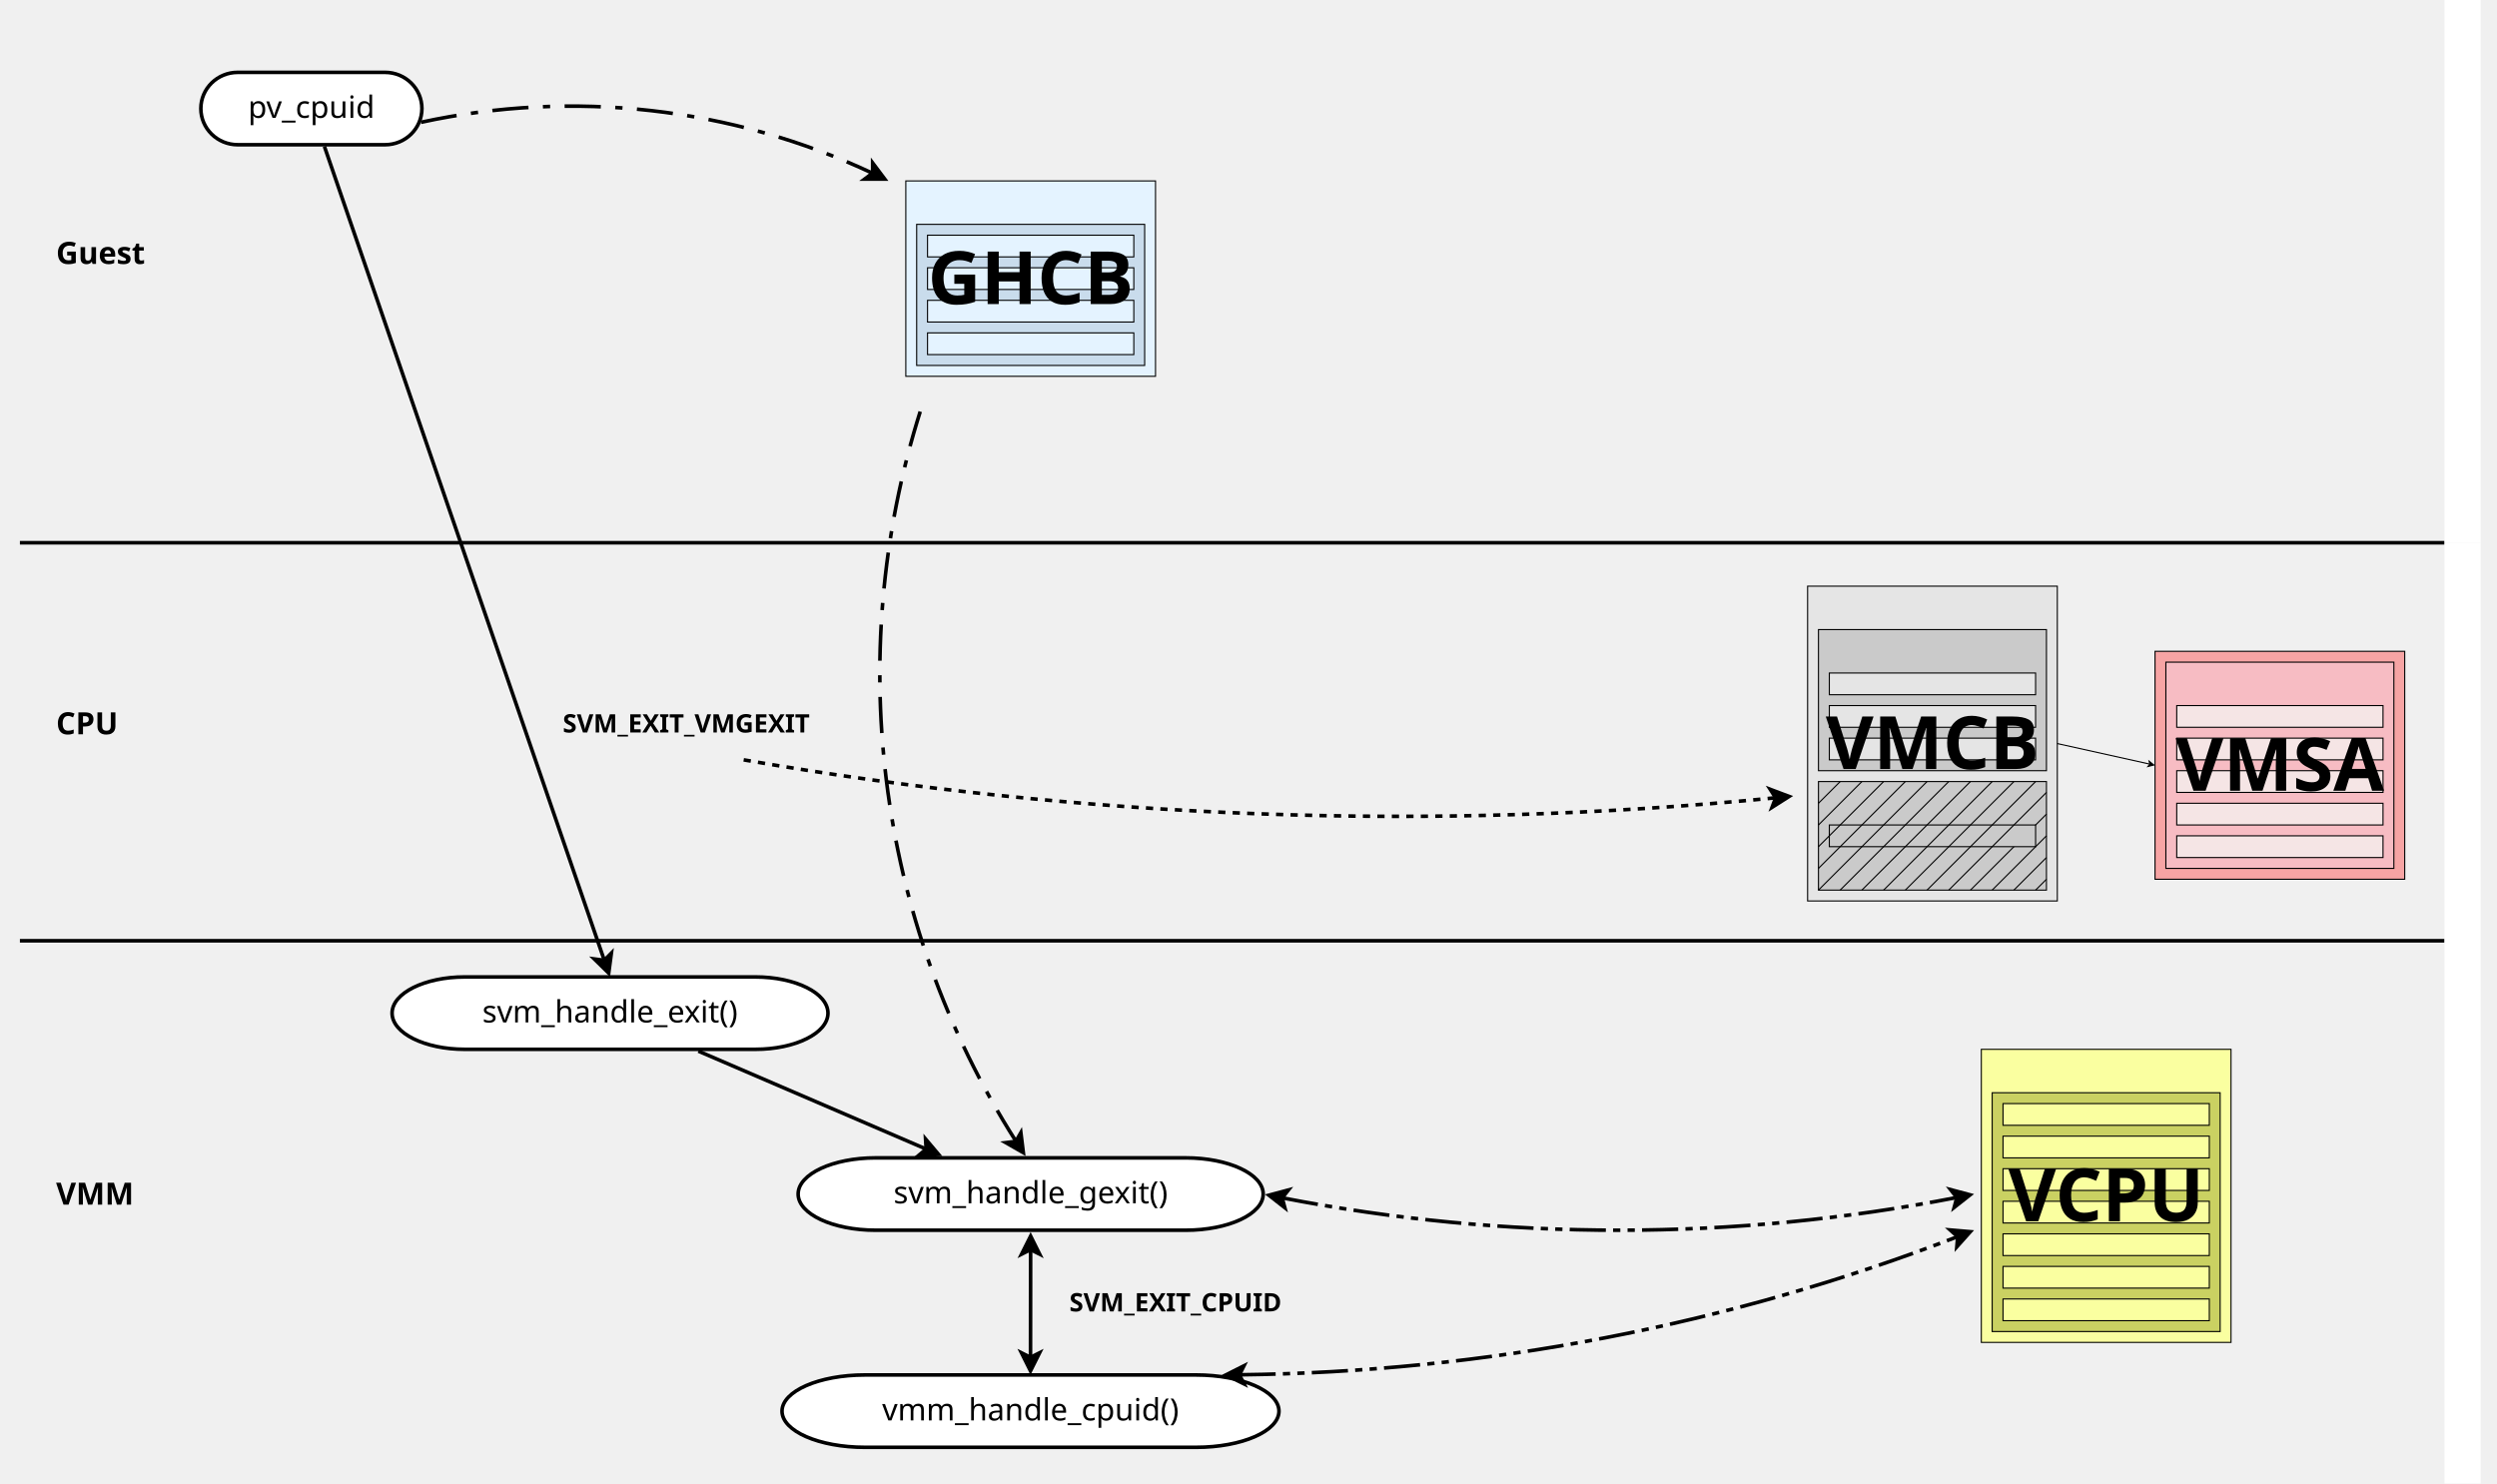
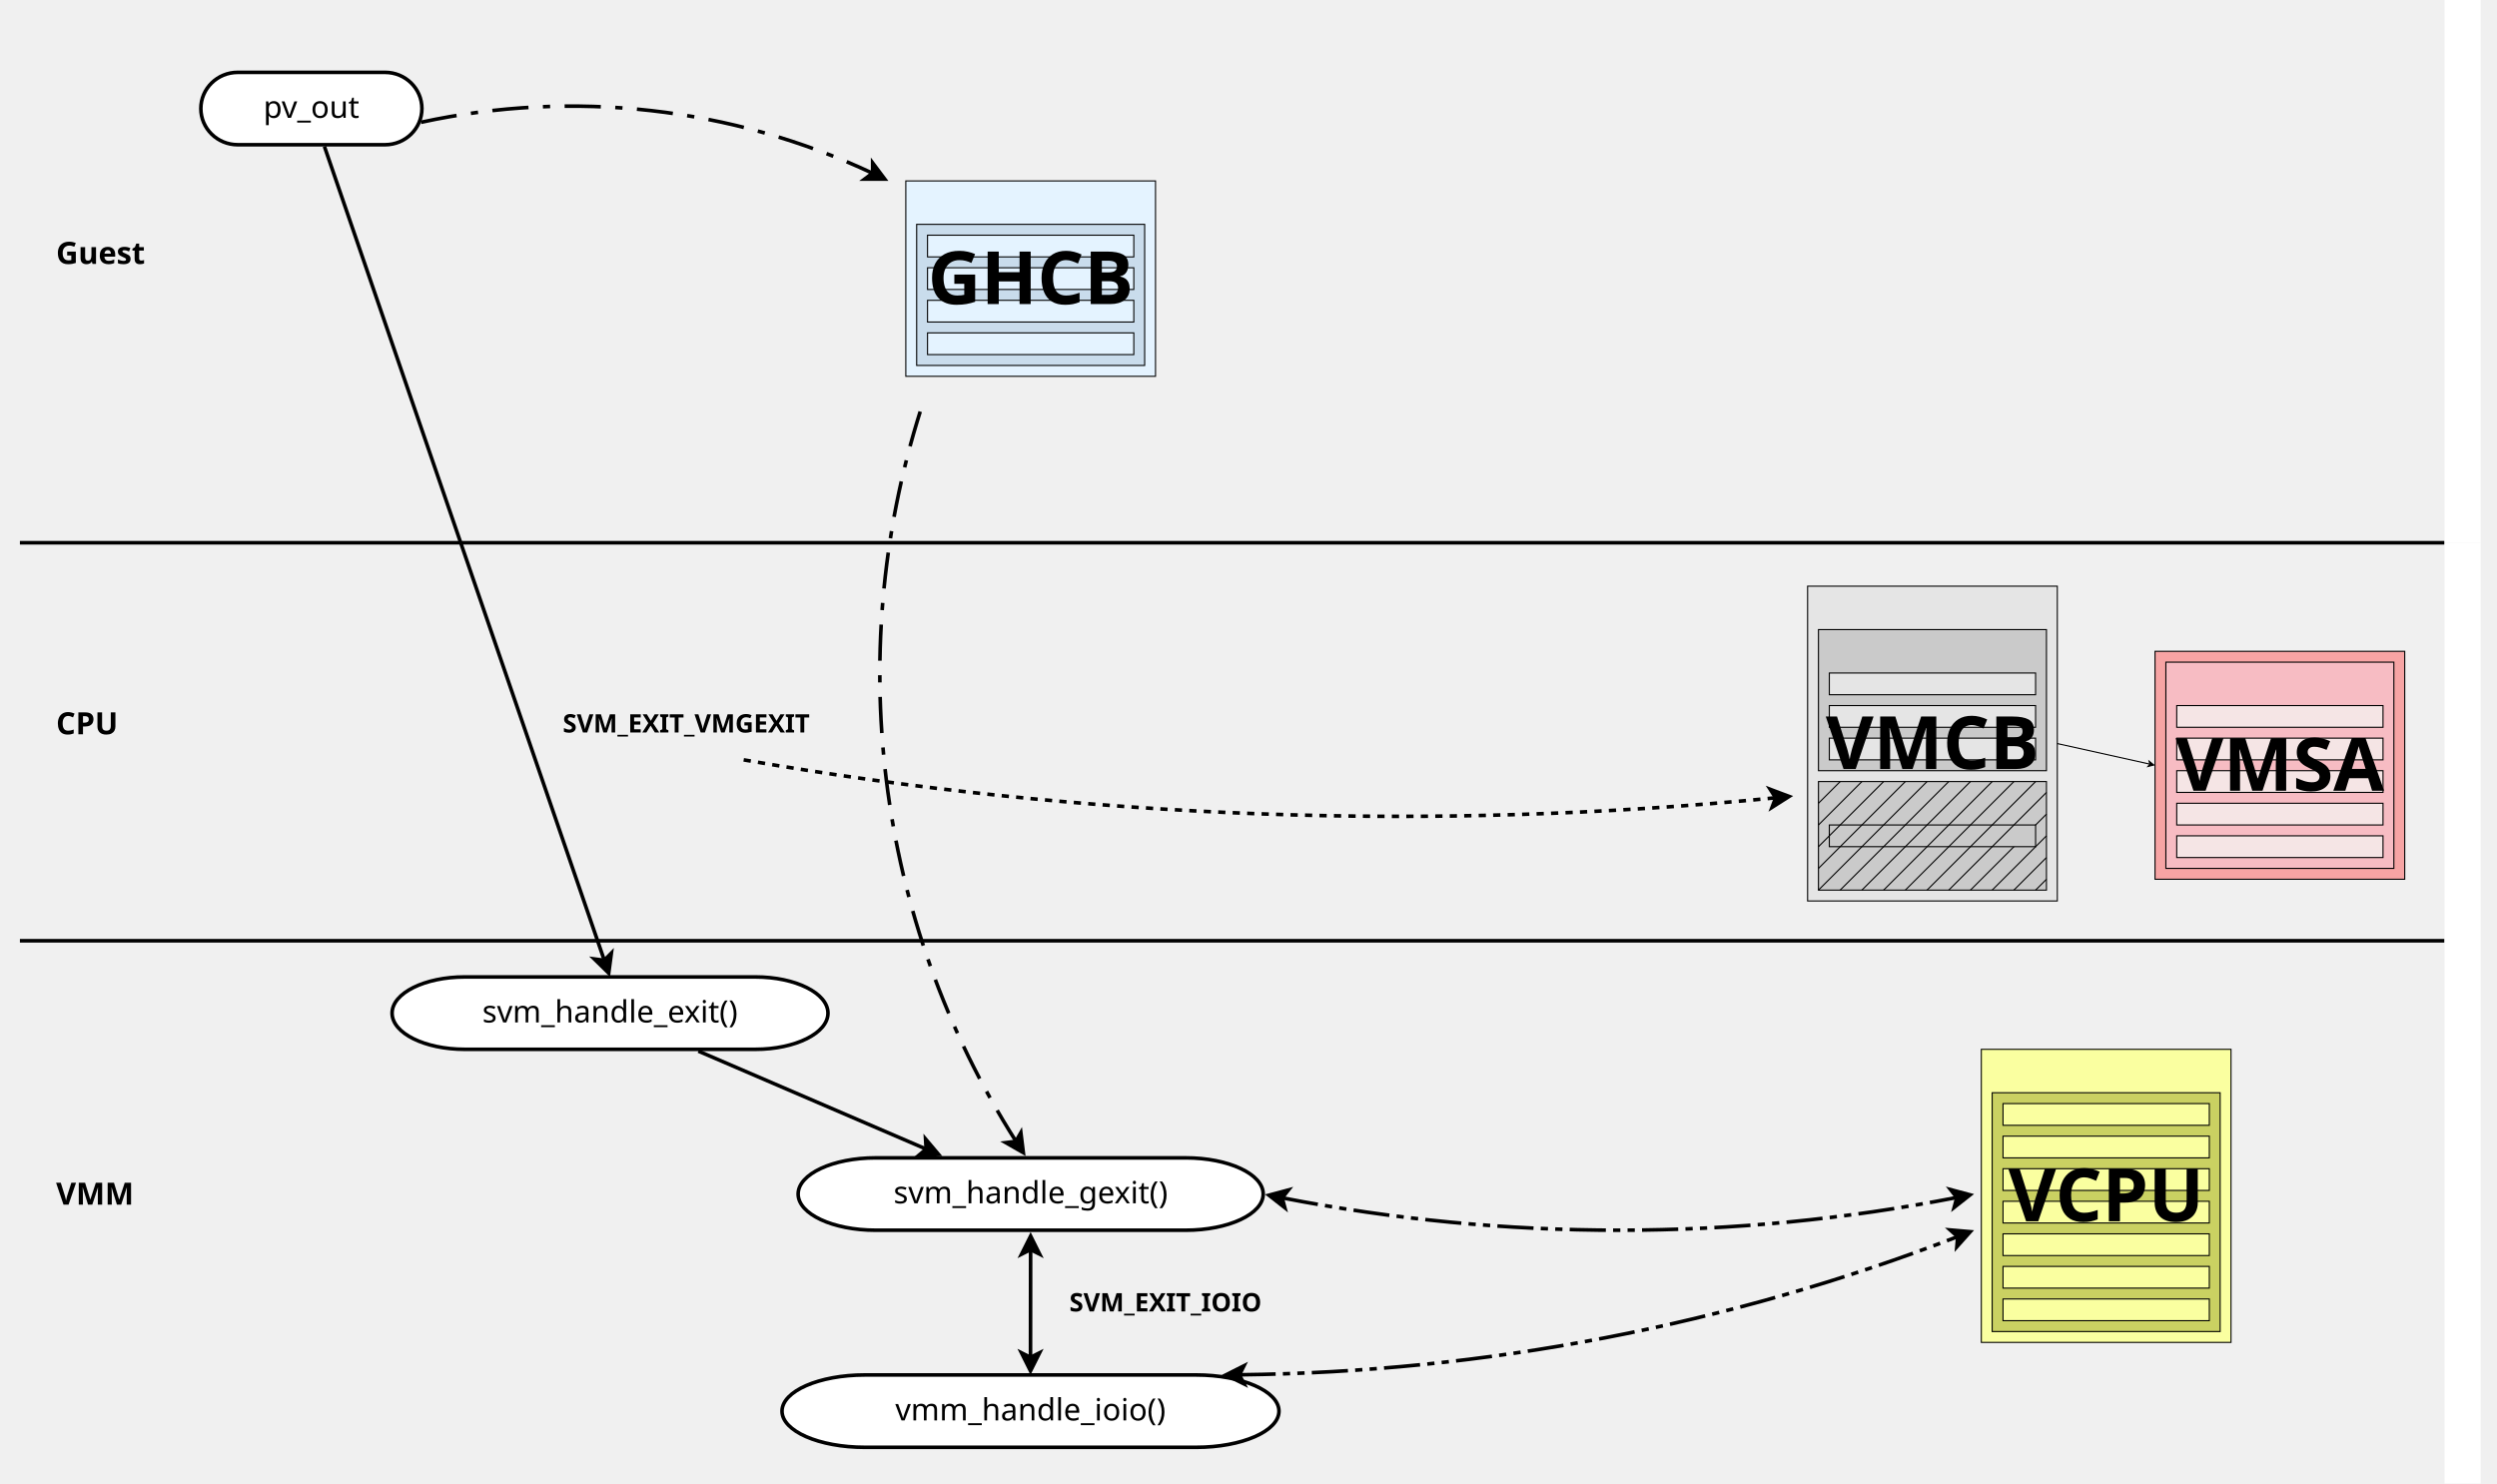
<svg xmlns="http://www.w3.org/2000/svg" width="69cm" height="41cm" viewBox="-2 0 1362 820">
  <defs />
  <g id="Background">
    <text font-size="16.933" style="fill: #000000; fill-opacity: 1; stroke: none;text-anchor:start;font-family:sans-serif;font-style:normal;font-weight:700" x="20" y="405.862">
      <tspan x="20" y="405.862">CPU</tspan>
    </text>
    <text font-size="16.933" style="fill: #000000; fill-opacity: 1; stroke: none;text-anchor:start;font-family:sans-serif;font-style:normal;font-weight:700" x="20" y="665.862">
      <tspan x="20" y="665.862">VMM</tspan>
    </text>
    <text font-size="16.933" style="fill: #000000; fill-opacity: 1; stroke: none;text-anchor:start;font-family:sans-serif;font-style:normal;font-weight:700" x="20" y="145.862">
      <tspan x="20" y="145.862">Guest</tspan>
    </text>
    <g>
      <path style="fill: #ffffff; fill-opacity: 1; stroke-opacity: 1; stroke-width: 2; stroke: #000000" fill-rule="evenodd" d="M 120.362 40 L 201.813,40 C 213.058,40 222.175,48.954 222.175,60 C 222.175,71.046 213.058,80 201.813,80 L 120.362,80 C 109.117,80 100,71.046 100,60 C 100,48.954 109.117,40 120.362,40z" />
      <text font-size="16.933" style="fill: #000000; fill-opacity: 1; stroke: none;text-anchor:middle;font-family:sans-serif;font-style:normal;font-weight:normal" x="161.088" y="65.135">
-         <tspan x="161.088" y="65.135">pv_cpuid</tspan>
+         <tspan x="161.088" y="65.135">pv_out</tspan>
      </text>
    </g>
    <g>
      <path style="fill: #ffffff; fill-opacity: 1; stroke-opacity: 1; stroke-width: 2; stroke: #000000" fill-rule="evenodd" d="M 245.838 540 L 406.438,540 C 428.612,540 446.588,548.954 446.588,560 C 446.588,571.046 428.612,580 406.438,580 L 245.838,580 C 223.664,580 205.688,571.046 205.688,560 C 205.688,548.954 223.664,540 245.838,540z" />
      <text font-size="16.933" style="fill: #000000; fill-opacity: 1; stroke: none;text-anchor:middle;font-family:sans-serif;font-style:normal;font-weight:normal" x="326.138" y="565.135">
        <tspan x="326.138" y="565.135">svm_handle_exit()</tspan>
      </text>
    </g>
    <g>
      <path style="fill: #ffffff; fill-opacity: 1; stroke-opacity: 1; stroke-width: 2; stroke: #000000" fill-rule="evenodd" d="M 466.963 760 L 650.063,760 C 675.344,760 695.838,768.954 695.838,780 C 695.838,791.046 675.344,800 650.063,800 L 466.963,800 C 441.682,800 421.188,791.046 421.188,780 C 421.188,768.954 441.682,760 466.963,760z" />
      <text font-size="16.933" style="fill: #000000; fill-opacity: 1; stroke: none;text-anchor:middle;font-family:sans-serif;font-style:normal;font-weight:normal" x="558.513" y="785.135">
-         <tspan x="558.513" y="785.135">vmm_handle_cpuid()</tspan>
+         <tspan x="558.513" y="785.135">vmm_handle_ioio()</tspan>
      </text>
    </g>
    <line style="fill: none; stroke-opacity: 1; stroke-width: 2; stroke: #000000" x1="0" y1="520" x2="1340" y2="520" />
    <line style="fill: none; stroke-opacity: 1; stroke-width: 2; stroke: #000000" x1="0" y1="300" x2="1340" y2="300" />
    <g>
      <path style="fill: #ffffff; fill-opacity: 1; stroke-opacity: 1; stroke-width: 2; stroke: #000000" fill-rule="evenodd" d="M 472.938 640 L 644.287,640 C 667.946,640 687.125,648.954 687.125,660 C 687.125,671.046 667.946,680 644.287,680 L 472.938,680 C 449.279,680 430.1,671.046 430.1,660 C 430.1,648.954 449.279,640 472.938,640z" />
      <text font-size="16.933" style="fill: #000000; fill-opacity: 1; stroke: none;text-anchor:middle;font-family:sans-serif;font-style:normal;font-weight:normal" x="558.612" y="665.135">
        <tspan x="558.612" y="665.135">svm_handle_gexit()</tspan>
      </text>
    </g>
    <g>
      <line style="fill: none; stroke-opacity: 1; stroke-width: 2; stroke: #000000" x1="168.305" y1="80.991" x2="322.972" y2="530.793" />
      <polygon style="fill: #000000; fill-opacity: 1; stroke-opacity: 1; stroke-width: 2; stroke: #000000" fill-rule="evenodd" points="325.411,537.885 317.431,530.055 322.972,530.793 326.887,526.803 " />
    </g>
    <g>
      <line style="fill: none; stroke-opacity: 1; stroke-width: 2; stroke: #000000" x1="374.963" y1="581.002" x2="500.844" y2="635.151" />
      <polygon style="fill: #000000; fill-opacity: 1; stroke-opacity: 1; stroke-width: 2; stroke: #000000" fill-rule="evenodd" points="507.734,638.114 496.572,638.756 500.844,635.151 500.523,629.57 " />
    </g>
    <g>
      <line style="fill: none; stroke-opacity: 1; stroke-width: 2; stroke: #000000" x1="558.582" y1="690.738" x2="558.522" y2="750.264" />
      <polygon style="fill: #000000; fill-opacity: 1; stroke-opacity: 1; stroke-width: 2; stroke: #000000" fill-rule="evenodd" points="558.589,683.238 563.579,693.243 558.582,690.738 553.579,693.233 " />
      <polygon style="fill: #000000; fill-opacity: 1; stroke-opacity: 1; stroke-width: 2; stroke: #000000" fill-rule="evenodd" points="558.514,757.764 553.524,747.759 558.522,750.264 563.524,747.769 " />
    </g>
    <text font-size="14.111" style="fill: #000000; fill-opacity: 1; stroke: none;text-anchor:start;font-family:sans-serif;font-style:normal;font-weight:700" x="300" y="404.885">
      <tspan x="300" y="404.885">SVM_EXIT_VMGEXIT</tspan>
    </text>
    <text font-size="14.111" style="fill: #000000; fill-opacity: 1; stroke: none;text-anchor:start;font-family:sans-serif;font-style:normal;font-weight:700" x="580" y="724.885">
-       <tspan x="580" y="724.885">SVM_EXIT_CPUID</tspan>
+       <tspan x="580" y="724.885">SVM_EXIT_IOIO</tspan>
    </text>
    <g transform="matrix(0.3,0,0,0.3,916,202)">
      <rect style="fill: #faffa0; fill-opacity: 1; stroke-opacity: 1; stroke-width: 2; stroke: #000000" x="560" y="1260" width="460" height="540" rx="0" ry="0" />
      <text font-size="12.8" style="fill: #000000; fill-opacity: 1; stroke: none;text-anchor:middle;font-family:sans-serif;font-style:normal;font-weight:normal" x="790" y="1533.88">
        <tspan x="790" y="1533.88" />
      </text>
      <g>
        <rect style="fill: #cad162; fill-opacity: 1; stroke-opacity: 1; stroke-width: 2; stroke: #000000" x="580" y="1340" width="420" height="440" rx="0" ry="0" />
        <text font-size="12.8" style="fill: #000000; fill-opacity: 1; stroke: none;text-anchor:middle;font-family:sans-serif;font-style:normal;font-weight:normal" x="790" y="1563.88">
          <tspan x="790" y="1563.88" />
        </text>
      </g>
      <rect style="fill: #faffa0; fill-opacity: 1; stroke-opacity: 1; stroke-width: 2; stroke: #000000" x="600" y="1420" width="380" height="40" rx="0" ry="0" />
      <rect style="fill: #faffa0; fill-opacity: 1; stroke-opacity: 1; stroke-width: 2; stroke: #000000" x="600" y="1720" width="380" height="40" rx="0" ry="0" />
      <rect style="fill: #faffa0; fill-opacity: 1; stroke-opacity: 1; stroke-width: 2; stroke: #000000" x="600" y="1360" width="380" height="40" rx="0" ry="0" />
      <rect style="fill: #faffa0; fill-opacity: 1; stroke-opacity: 1; stroke-width: 2; stroke: #000000" x="600" y="1660" width="380" height="40" rx="0" ry="0" />
      <rect style="fill: #faffa0; fill-opacity: 1; stroke-opacity: 1; stroke-width: 2; stroke: #000000" x="600" y="1600" width="380" height="40" rx="0" ry="0" />
      <rect style="fill: #faffa0; fill-opacity: 1; stroke-opacity: 1; stroke-width: 2; stroke: #000000" x="600" y="1540" width="380" height="40" rx="0" ry="0" />
      <rect style="fill: #faffa0; fill-opacity: 1; stroke-opacity: 1; stroke-width: 2; stroke: #000000" x="600" y="1480" width="380" height="40" rx="0" ry="0" />
      <text font-size="135.467" style="fill: #000000; fill-opacity: 1; stroke: none;text-anchor:middle;font-family:sans-serif;font-style:normal;font-weight:700" x="790" y="1576.9">
        <tspan x="790" y="1576.9">VCPU</tspan>
      </text>
    </g>
    <g transform="matrix(0.3,0,0,0.3,321.612,-452)">
      <rect style="fill: #e4f3ff; fill-opacity: 1; stroke-opacity: 1; stroke-width: 2; stroke: #000000" x="560" y="1840" width="460" height="360" rx="0" ry="0" />
      <text font-size="12.8" style="fill: #000000; fill-opacity: 1; stroke: none;text-anchor:middle;font-family:sans-serif;font-style:normal;font-weight:normal" x="790" y="2023.88">
        <tspan x="790" y="2023.88" />
      </text>
      <g>
        <rect style="fill: #c9dcec; fill-opacity: 1; stroke-opacity: 1; stroke-width: 2; stroke: #000000" x="580" y="1920" width="420" height="260" rx="0" ry="0" />
        <text font-size="12.8" style="fill: #000000; fill-opacity: 1; stroke: none;text-anchor:middle;font-family:sans-serif;font-style:normal;font-weight:normal" x="790" y="2053.88">
          <tspan x="790" y="2053.88" />
        </text>
      </g>
      <rect style="fill: #e4f3ff; fill-opacity: 1; stroke-opacity: 1; stroke-width: 2; stroke: #000000" x="600" y="1940" width="380" height="40" rx="0" ry="0" />
      <rect style="fill: #e4f3ff; fill-opacity: 1; stroke-opacity: 1; stroke-width: 2; stroke: #000000" x="600" y="2000" width="380" height="40" rx="0" ry="0" />
      <rect style="fill: #e4f3ff; fill-opacity: 1; stroke-opacity: 1; stroke-width: 2; stroke: #000000" x="600" y="2120" width="380" height="40" rx="0" ry="0" />
      <rect style="fill: #e4f3ff; fill-opacity: 1; stroke-opacity: 1; stroke-width: 2; stroke: #000000" x="600" y="2060" width="380" height="40" rx="0" ry="0" />
      <text font-size="135.467" style="fill: #000000; fill-opacity: 1; stroke: none;text-anchor:middle;font-family:sans-serif;font-style:normal;font-weight:700" x="790" y="2066.9">
        <tspan x="790" y="2066.9">GHCB</tspan>
      </text>
    </g>
    <g transform="matrix(0.3,0,0,0.3,664,324)">
      <g>
        <rect style="fill: #f7a4a4; fill-opacity: 1; stroke-opacity: 1; stroke-width: 2; stroke: #000000" x="1720" y="120" width="460" height="420" rx="0" ry="0" />
        <text font-size="12.8" style="fill: #000000; fill-opacity: 1; stroke: none;text-anchor:middle;font-family:sans-serif;font-style:normal;font-weight:normal" x="1950" y="333.881">
          <tspan x="1950" y="333.881" />
        </text>
      </g>
      <g>
        <rect style="fill: #f7bcc3; fill-opacity: 1; stroke-opacity: 1; stroke-width: 2; stroke: #000000" x="1740" y="140" width="420" height="380" rx="0" ry="0" />
        <text font-size="12.8" style="fill: #000000; fill-opacity: 1; stroke: none;text-anchor:middle;font-family:sans-serif;font-style:normal;font-weight:normal" x="1950" y="333.881">
          <tspan x="1950" y="333.881" />
        </text>
      </g>
      <rect style="fill: #f7bcc3; fill-opacity: 1; stroke-opacity: 1; stroke-width: 2; stroke: #f7bcc3" x="1760" y="160" width="380" height="40" rx="0" ry="0" />
      <rect style="fill: #f5e5e5; fill-opacity: 1; stroke-opacity: 1; stroke-width: 2; stroke: #000000" x="1760" y="460" width="380" height="40" rx="0" ry="0" />
      <rect style="fill: #f5e5e5; fill-opacity: 1; stroke-opacity: 1; stroke-width: 2; stroke: #000000" x="1760" y="400" width="380" height="40" rx="0" ry="0" />
      <rect style="fill: #f5e5e5; fill-opacity: 1; stroke-opacity: 1; stroke-width: 2; stroke: #000000" x="1760" y="340" width="380" height="40" rx="0" ry="0" />
      <rect style="fill: #f5e5e5; fill-opacity: 1; stroke-opacity: 1; stroke-width: 2; stroke: #000000" x="1760" y="280" width="380" height="40" rx="0" ry="0" />
      <rect style="fill: #f5e5e5; fill-opacity: 1; stroke-opacity: 1; stroke-width: 2; stroke: #000000" x="1760" y="220" width="380" height="40" rx="0" ry="0" />
      <text font-size="135.467" style="fill: #000000; fill-opacity: 1; stroke: none;text-anchor:middle;font-family:sans-serif;font-style:normal;font-weight:700" x="1950" y="376.897">
        <tspan x="1950" y="376.897">VMSA</tspan>
      </text>
      <g>
        <rect style="fill: #e5e5e5; fill-opacity: 1; stroke-opacity: 1; stroke-width: 2; stroke: #000000" x="1080" y="0" width="460" height="580" rx="0" ry="0" />
        <text font-size="12.8" style="fill: #000000; fill-opacity: 1; stroke: none;text-anchor:middle;font-family:sans-serif;font-style:normal;font-weight:normal" x="1310" y="293.881">
          <tspan x="1310" y="293.881" />
        </text>
      </g>
      <g>
        <g>
          <rect style="fill: #cacaca; fill-opacity: 1; stroke-opacity: 1; stroke-width: 2; stroke: #000000" x="1100" y="360" width="420" height="200" rx="0" ry="0" />
          <text font-size="12.8" style="fill: #000000; fill-opacity: 1; stroke: none;text-anchor:middle;font-family:sans-serif;font-style:normal;font-weight:normal" x="1310" y="463.881">
            <tspan x="1310" y="463.881" />
          </text>
        </g>
        <line style="fill: none; stroke-opacity: 1; stroke-width: 2; stroke: #000000" x1="1380" y1="560" x2="1520" y2="420" />
        <g>
          <rect style="fill: #cacaca; fill-opacity: 1; stroke-opacity: 1; stroke-width: 2; stroke: #000000" x="1100" y="80" width="420" height="260" rx="0" ry="0" />
          <text font-size="12.8" style="fill: #000000; fill-opacity: 1; stroke: none;text-anchor:middle;font-family:sans-serif;font-style:normal;font-weight:normal" x="1310" y="213.881">
            <tspan x="1310" y="213.881" />
          </text>
          <rect style="fill: #e5e5e5; fill-opacity: 1; stroke-opacity: 1; stroke-width: 2; stroke: #000000" x="1120" y="280" width="380" height="40" rx="0" ry="0" />
          <rect style="fill: #e5e5e5; fill-opacity: 1; stroke-opacity: 1; stroke-width: 2; stroke: #000000" x="1120" y="220" width="380" height="40" rx="0" ry="0" />
          <rect style="fill: #e5e5e5; fill-opacity: 1; stroke-opacity: 1; stroke-width: 2; stroke: #000000" x="1120" y="160" width="380" height="40" rx="0" ry="0" />
          <rect style="fill: #cacaca; fill-opacity: 1; stroke-opacity: 1; stroke-width: 2.35099e-37; stroke: #cacaca" x="1120" y="100" width="380" height="40" rx="0" ry="0" />
          <rect style="fill: #cacaca; fill-opacity: 1; stroke-opacity: 1; stroke-width: 2; stroke: #000000" x="1120" y="440" width="380" height="40" rx="0" ry="0" />
          <line style="fill: none; stroke-opacity: 1; stroke-width: 2; stroke: #000000" x1="1100" y1="400" x2="1140" y2="360" />
          <line style="fill: none; stroke-opacity: 1; stroke-width: 2; stroke: #000000" x1="1100" y1="440" x2="1180" y2="360" />
          <line style="fill: none; stroke-opacity: 1; stroke-width: 2; stroke: #000000" x1="1180" y1="560" x2="1380" y2="360" />
          <line style="fill: none; stroke-opacity: 1; stroke-width: 2; stroke: #000000" x1="1100" y1="520" x2="1260" y2="360" />
          <line style="fill: none; stroke-opacity: 1; stroke-width: 2; stroke: #000000" x1="1100" y1="560" x2="1300" y2="360" />
          <line style="fill: none; stroke-opacity: 1; stroke-width: 2; stroke: #000000" x1="1100" y1="480" x2="1220" y2="360" />
          <line style="fill: none; stroke-opacity: 1; stroke-width: 2; stroke: #000000" x1="1140" y1="560" x2="1340" y2="360" />
          <line style="fill: none; stroke-opacity: 1; stroke-width: 2; stroke: #000000" x1="1500" y1="560" x2="1520" y2="540" />
          <line style="fill: none; stroke-opacity: 1; stroke-width: 2; stroke: #000000" x1="1460" y1="560" x2="1520" y2="500" />
          <line style="fill: none; stroke-opacity: 1; stroke-width: 2; stroke: #000000" x1="1220" y1="560" x2="1420" y2="360" />
          <line style="fill: none; stroke-opacity: 1; stroke-width: 2; stroke: #000000" x1="1260" y1="560" x2="1460" y2="360" />
          <line style="fill: none; stroke-opacity: 1; stroke-width: 2; stroke: #000000" x1="1300" y1="560" x2="1500" y2="360" />
          <line style="fill: none; stroke-opacity: 1; stroke-width: 2; stroke: #000000" x1="1340" y1="560" x2="1520" y2="380" />
          <line style="fill: none; stroke-opacity: 1; stroke-width: 2; stroke: #000000" x1="1420" y1="560" x2="1520" y2="460" />
        </g>
        <text font-size="135.467" style="fill: #000000; fill-opacity: 1; stroke: none;text-anchor:middle;font-family:sans-serif;font-style:normal;font-weight:700" x="1310" y="336.897">
          <tspan x="1310" y="336.897">VMCB</tspan>
        </text>
      </g>
      <line style="fill: none; stroke-opacity: 1; stroke-width: 2; stroke: #000000" x1="1540" y1="290" x2="1710.5" y2="327.888" />
      <polygon style="fill: #000000; fill-opacity: 1; stroke-opacity: 1; stroke-width: 2; stroke: #000000" fill-rule="evenodd" points="1717.82,329.515 1706.97,332.227 1710.5,327.888 1709.14,322.465 " />
    </g>
    <rect style="fill: #ffffff; fill-opacity: 1; stroke-opacity: 1; stroke-width: 0.02; stroke: #000000" x="1340" y="520" width="20" height="300" rx="0" ry="0" />
    <rect style="fill: #ffffff; fill-opacity: 1; stroke-opacity: 1; stroke-width: 0.02; stroke: #000000" x="1340" y="0" width="20" height="300" rx="0" ry="0" />
    <rect style="fill: #ffffff; fill-opacity: 1; stroke-opacity: 1; stroke-width: 0.02; stroke: #000000" x="1340" y="300" width="20" height="220" rx="0" ry="0" />
    <line style="fill: none; stroke-opacity: 1; stroke-width: 0.02; stroke: #000000" x1="1340" y1="820" x2="0" y2="820" />
    <g>
      <path style="fill: none; stroke-opacity: 1; stroke-width: 2; stroke-dasharray: 20 8 4 8; stroke: #000000" d="M 550.495,630.844 A 481.471,481.471 0 0 1 500,220" />
      <polygon style="fill: #000000; fill-opacity: 1; stroke-opacity: 1; stroke-width: 2; stroke: #000000" fill-rule="evenodd" points="554.566,637.142 544.865,631.584 550.412,630.897 553.192,626.046 " />
    </g>
    <g>
      <path style="fill: none; stroke-opacity: 1; stroke-width: 2; stroke-dasharray: 4; stroke: #000000" d="M 400,420 A 2115,2115 0 0 0 970.313,440.98" />
      <polygon style="fill: #000000; fill-opacity: 1; stroke-opacity: 1; stroke-width: 2; stroke: #000000" fill-rule="evenodd" points="977.776,440.23 968.344,446.233 970.316,441.003 967.314,436.287 " />
    </g>
    <g>
      <path style="fill: none; stroke-opacity: 1; stroke-width: 2; stroke-dasharray: 20 4 4 4 4 4; stroke: #000000" d="M 697.639,662.104 A 974.709,974.709 0 0 0 1070.45,661.914" />
      <polygon style="fill: #000000; fill-opacity: 1; stroke-opacity: 1; stroke-width: 2; stroke: #000000" fill-rule="evenodd" points="690.282,660.647 701.082,657.754 697.63,662.151 699.076,667.551 " />
      <polygon style="fill: #000000; fill-opacity: 1; stroke-opacity: 1; stroke-width: 2; stroke: #000000" fill-rule="evenodd" points="1077.81,660.451 1069.02,667.363 1070.46,661.962 1067.01,657.569 " />
    </g>
    <g>
      <path style="fill: none; stroke-opacity: 1; stroke-width: 2; stroke-dasharray: 20 4 4 4 4 4; stroke: #000000" d="M 674.004,759.908 A 1137.24,1137.24 0 0 0 1070.93,683.548" />
      <polygon style="fill: #000000; fill-opacity: 1; stroke-opacity: 1; stroke-width: 2; stroke: #000000" fill-rule="evenodd" points="666.504,759.971 676.49,754.943 674.004,759.95 676.518,764.943 " />
      <polygon style="fill: #000000; fill-opacity: 1; stroke-opacity: 1; stroke-width: 2; stroke: #000000" fill-rule="evenodd" points="1077.92,680.824 1070.47,689.156 1070.95,683.587 1066.78,679.859 " />
    </g>
    <g>
      <path style="fill: none; stroke-opacity: 1; stroke-width: 2; stroke-dasharray: 20 8 4 8; stroke: #000000" d="M 221.68,67.597 A 391.666,391.666 0 0 1 471.24,95.756" />
      <polygon style="fill: #000000; fill-opacity: 1; stroke-opacity: 1; stroke-width: 2; stroke: #000000" fill-rule="evenodd" points="478,99 466.82,99.001 471.292,95.646 471.291,90.056 " />
    </g>
  </g>
</svg>
